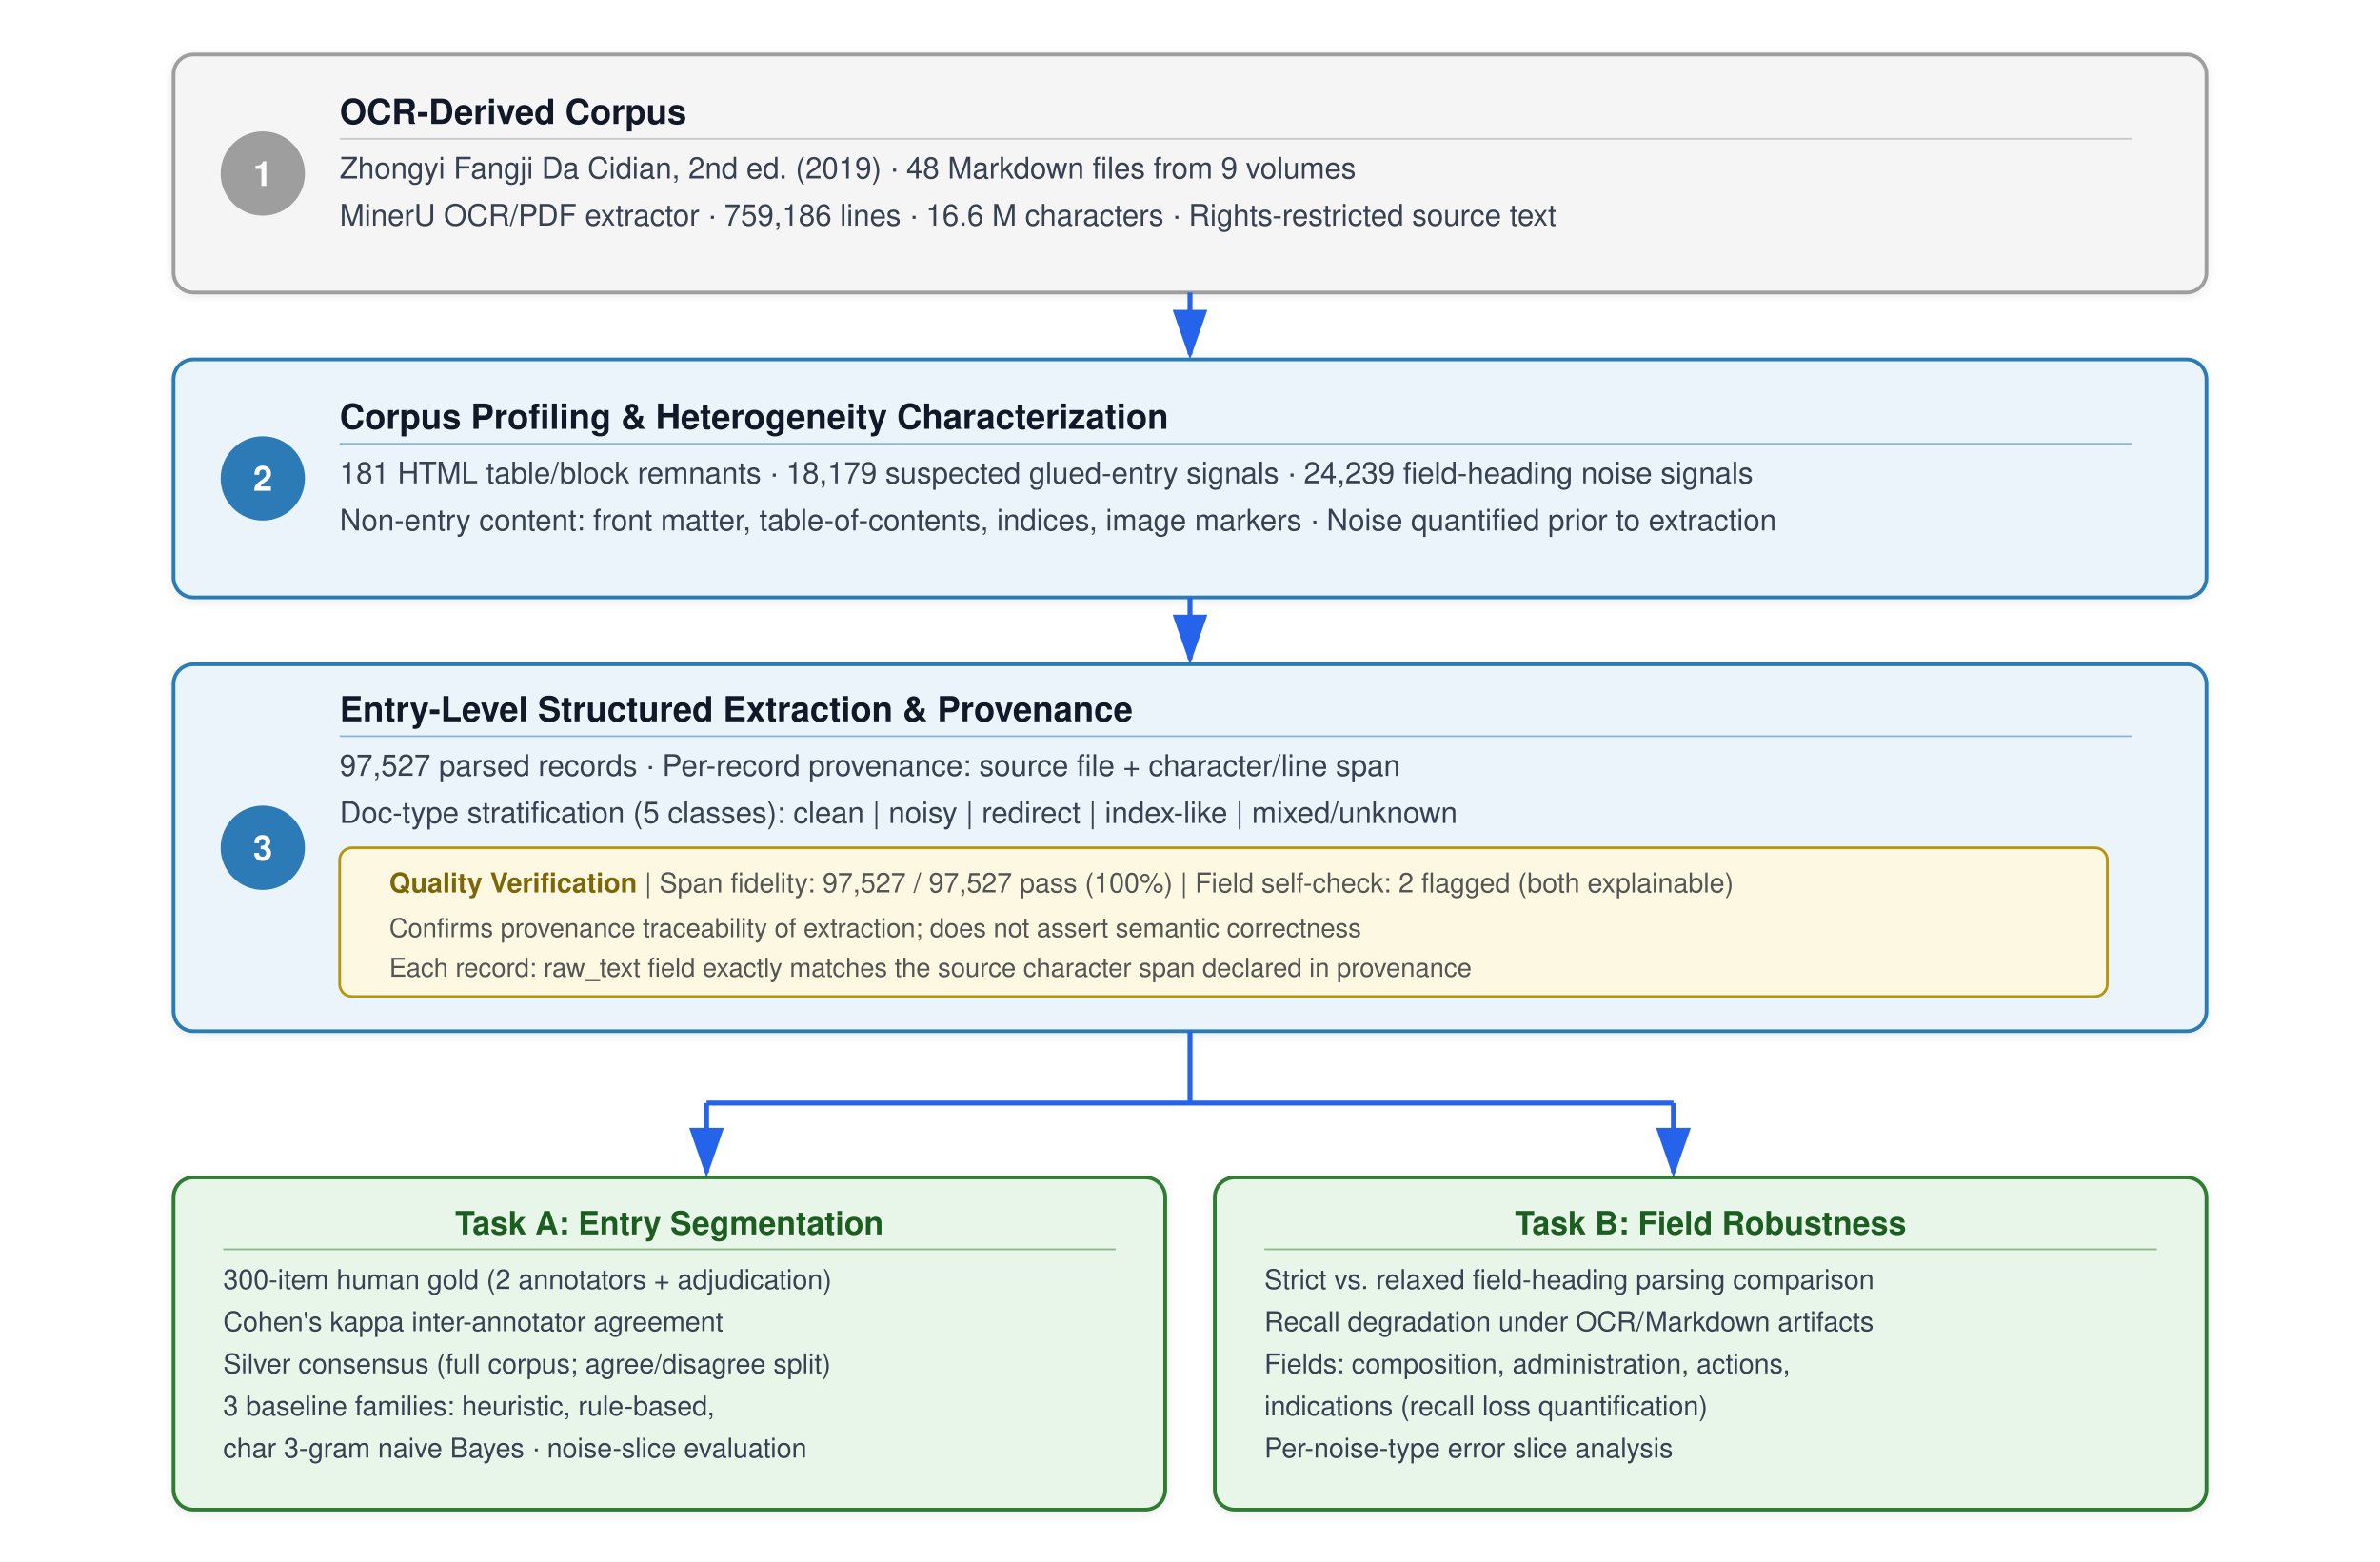
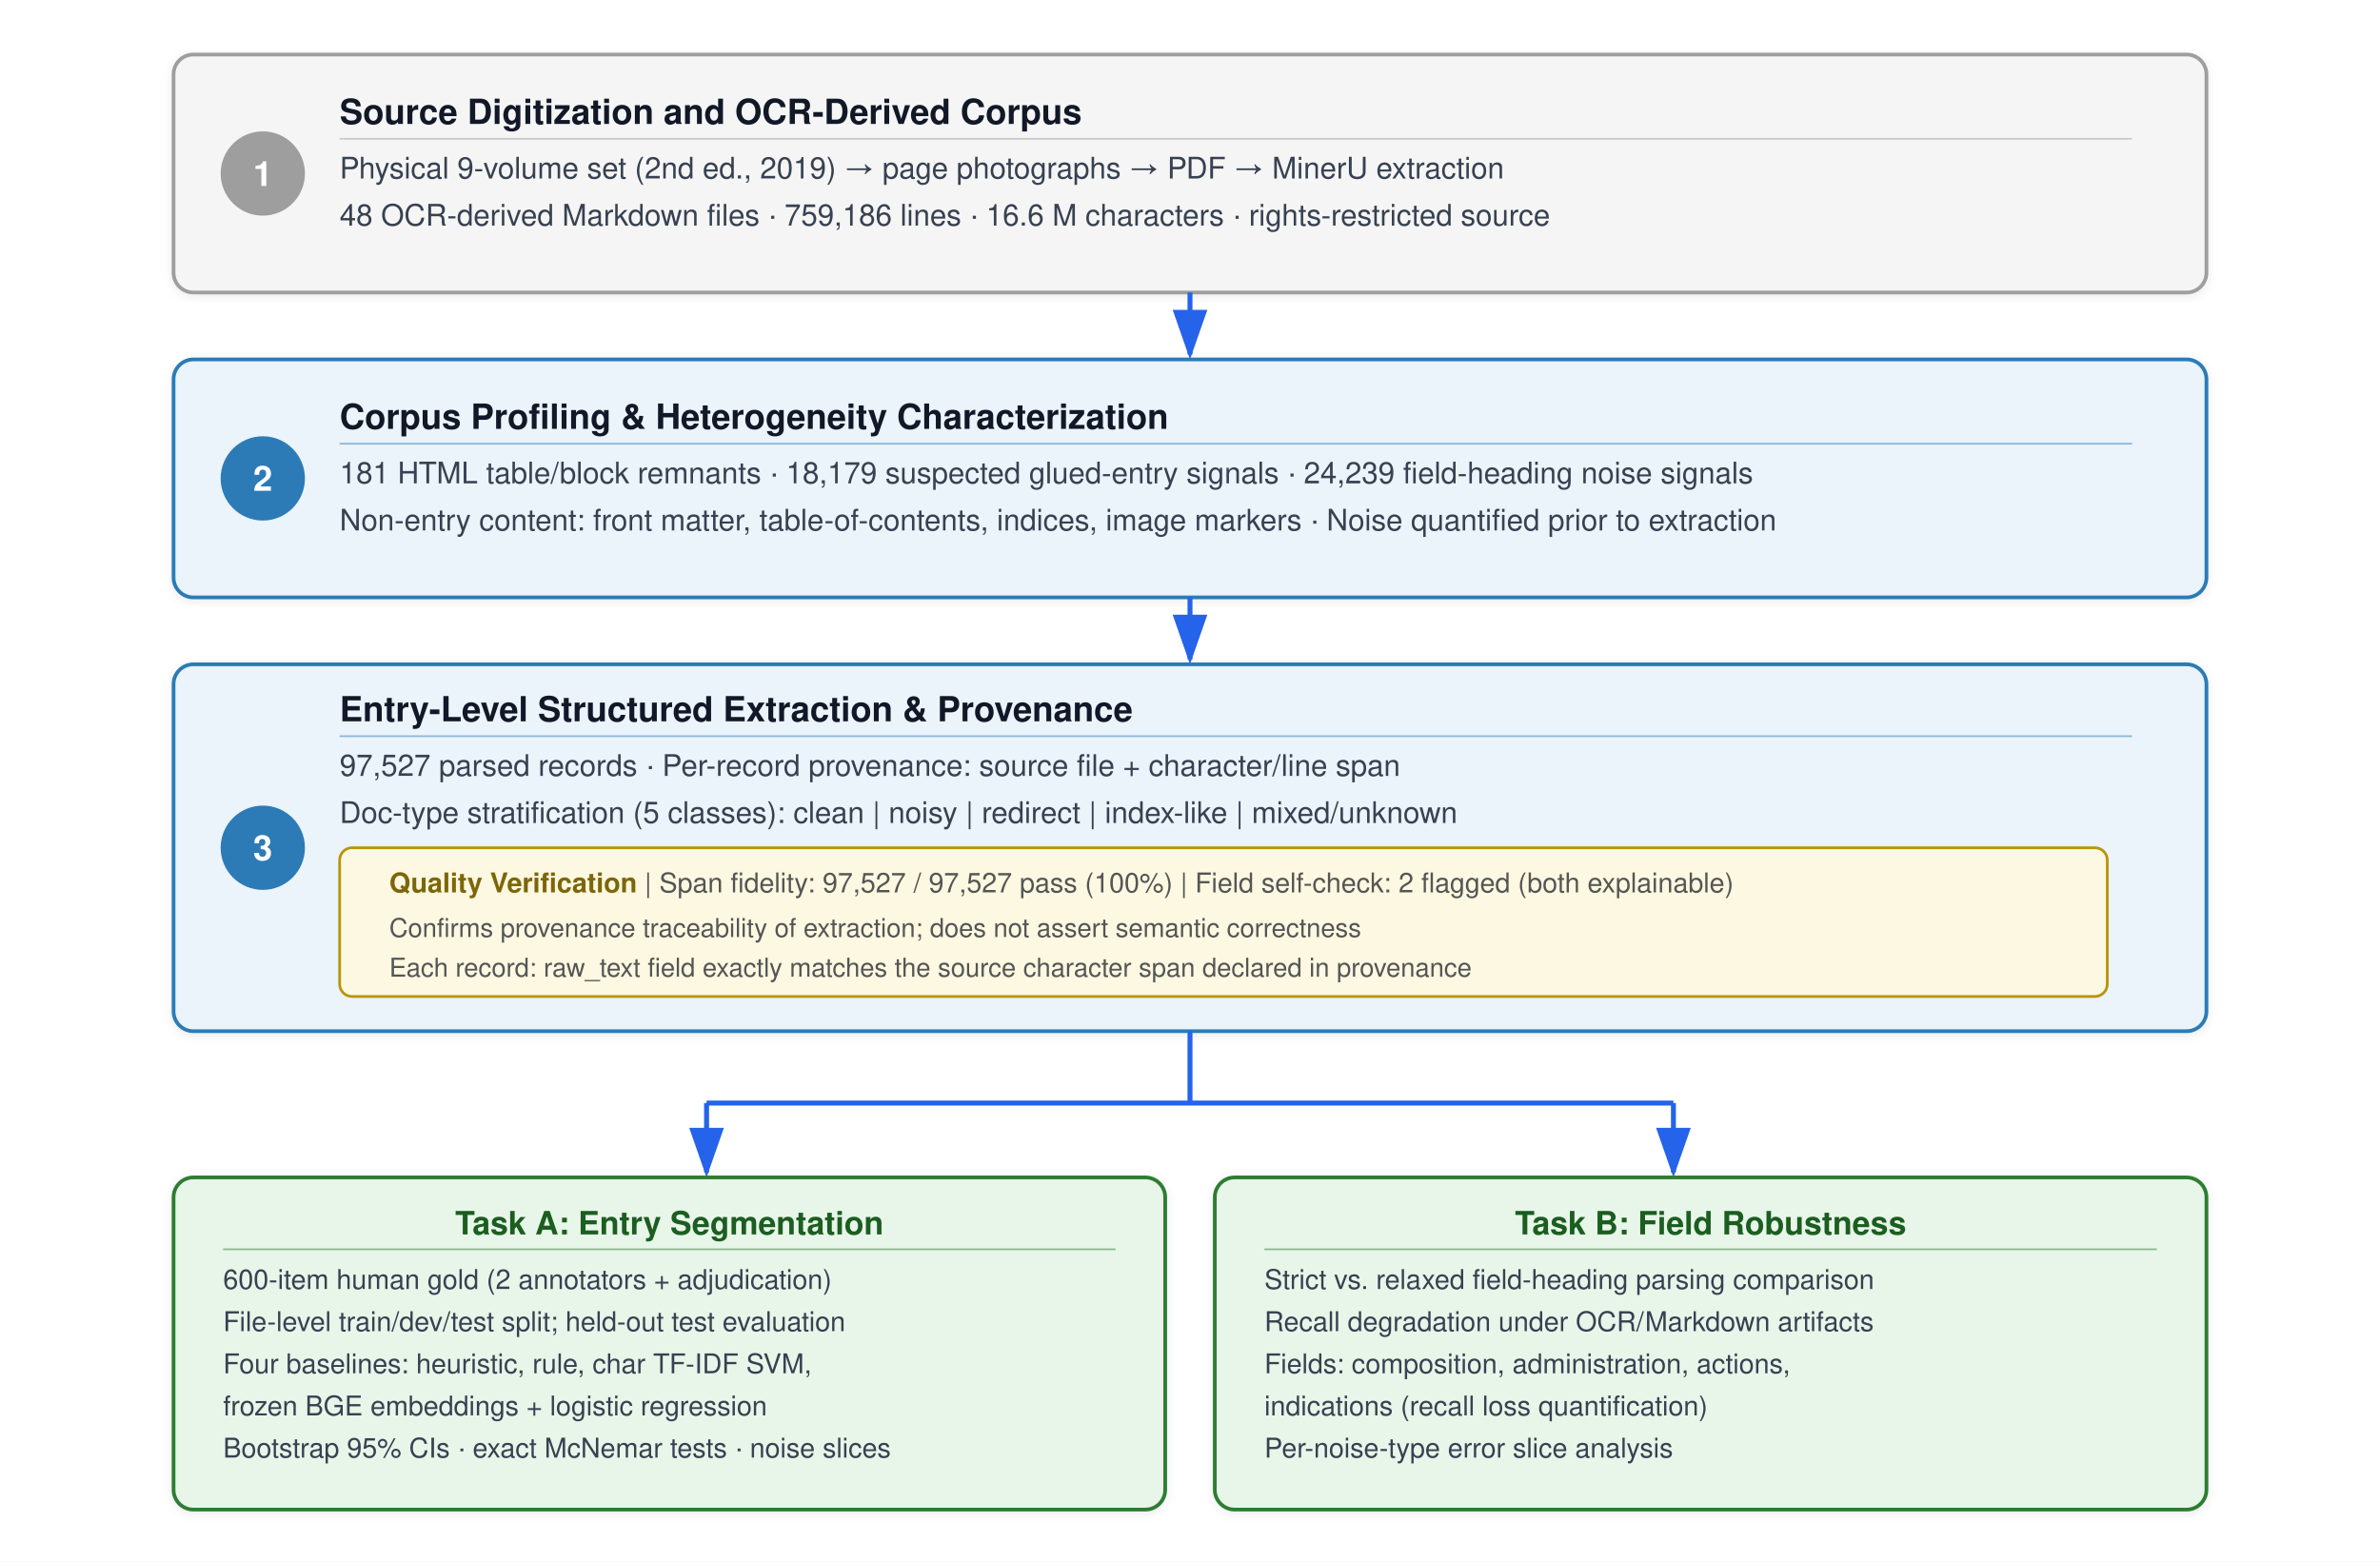
<svg xmlns="http://www.w3.org/2000/svg" viewBox="0 0 960 630">
  <defs>
    <style>
      text { font-family: "Helvetica Neue", Helvetica, Arial, sans-serif; }
    </style>
    <marker id="arr" markerWidth="10" markerHeight="7" refX="9" refY="3.5" orient="auto">
      <polygon points="0 0, 10 3.5, 0 7" fill="#2563eb" />
    </marker>
    <marker id="arr-sm" markerWidth="8" markerHeight="6" refX="7" refY="3" orient="auto">
      <polygon points="0 0, 8 3, 0 6" fill="#2563eb" />
    </marker>
    <filter id="shadow" x="-4%" y="-4%" width="108%" height="108%">
      <feDropShadow dx="0" dy="1" stdDeviation="2" flood-opacity="0.08" />
    </filter>
  </defs>
  <rect width="960" height="630" fill="#ffffff" />
  <rect x="70" y="22" width="820" height="96" rx="8" fill="#F5F5F5" stroke="#9E9E9E" stroke-width="1.5" filter="url(#shadow)" />
  <circle cx="106" cy="70" r="17" fill="#9E9E9E" />
  <text x="106" y="75" text-anchor="middle" fill="#ffffff" font-size="14" font-weight="700">1</text>
-   <text x="137" y="50" fill="#111827" font-size="14" font-weight="700">OCR-Derived Corpus</text>
+   <text x="137" y="50" fill="#111827" font-size="14" font-weight="700">Source Digitization and OCR-Derived Corpus</text>
  <line x1="137" y1="56" x2="860" y2="56" stroke="#9E9E9E" stroke-width="0.7" opacity="0.5" />
-   <text x="137" y="72" fill="#374151" font-size="12">Zhongyi Fangji Da Cidian, 2nd ed. (2019)  ·  48 Markdown files from 9 volumes</text>
-   <text x="137" y="91" fill="#374151" font-size="12">MinerU OCR/PDF extractor  ·  759,186 lines  ·  16.6 M characters  ·  Rights-restricted source text</text>
+   <text x="137" y="72" fill="#374151" font-size="12">Physical 9-volume set (2nd ed., 2019)  →  page photographs  →  PDF  →  MinerU extraction</text>
+   <text x="137" y="91" fill="#374151" font-size="12">48 OCR-derived Markdown files  ·  759,186 lines  ·  16.6 M characters  ·  rights-restricted source</text>
  <line x1="480" y1="118" x2="480" y2="143" stroke="#2563eb" stroke-width="2" marker-end="url(#arr)" />
  <rect x="70" y="145" width="820" height="96" rx="8" fill="#EBF3FB" stroke="#2C7BB6" stroke-width="1.5" filter="url(#shadow)" />
  <circle cx="106" cy="193" r="17" fill="#2C7BB6" />
  <text x="106" y="198" text-anchor="middle" fill="#ffffff" font-size="14" font-weight="700">2</text>
  <text x="137" y="173" fill="#111827" font-size="14" font-weight="700">Corpus Profiling &amp; Heterogeneity Characterization</text>
  <line x1="137" y1="179" x2="860" y2="179" stroke="#2C7BB6" stroke-width="0.7" opacity="0.5" />
  <text x="137" y="195" fill="#374151" font-size="12">181 HTML table/block remnants  ·  18,179 suspected glued-entry signals  ·  24,239 field-heading noise signals</text>
  <text x="137" y="214" fill="#374151" font-size="12">Non-entry content: front matter, table-of-contents, indices, image markers  ·  Noise quantified prior to extraction</text>
  <line x1="480" y1="241" x2="480" y2="266" stroke="#2563eb" stroke-width="2" marker-end="url(#arr)" />
  <rect x="70" y="268" width="820" height="148" rx="8" fill="#EBF3FB" stroke="#2C7BB6" stroke-width="1.5" filter="url(#shadow)" />
  <circle cx="106" cy="342" r="17" fill="#2C7BB6" />
  <text x="106" y="347" text-anchor="middle" fill="#ffffff" font-size="14" font-weight="700">3</text>
  <text x="137" y="291" fill="#111827" font-size="14" font-weight="700">Entry-Level Structured Extraction &amp; Provenance</text>
  <line x1="137" y1="297" x2="860" y2="297" stroke="#2C7BB6" stroke-width="0.7" opacity="0.5" />
  <text x="137" y="313" fill="#374151" font-size="12">97,527 parsed records  ·  Per-record provenance: source file + character/line span</text>
  <text x="137" y="332" fill="#374151" font-size="12">Doc-type stratification (5 classes):   clean  |  noisy  |  redirect  |  index-like  |  mixed/unknown</text>
  <rect x="137" y="342" width="713" height="60" rx="5" fill="#FDF8E1" stroke="#B7950B" stroke-width="1.1" />
  <text x="157" y="360" fill="#7D6608" font-size="11" font-weight="700">Quality Verification</text>
  <text x="260" y="360" fill="#555555" font-size="11">|  Span fidelity: 97,527 / 97,527 pass (100%)  |  Field self-check: 2 flagged (both explainable)</text>
  <text x="157" y="378" fill="#555555" font-size="10.5">Confirms provenance traceability of extraction; does not assert semantic correctness</text>
  <text x="157" y="394" fill="#555555" font-size="10.5">Each record: raw_text field exactly matches the source character span declared in provenance</text>
  <line x1="480" y1="416" x2="480" y2="445" stroke="#2563eb" stroke-width="2" />
  <line x1="285" y1="445" x2="675" y2="445" stroke="#2563eb" stroke-width="2" />
  <line x1="285" y1="445" x2="285" y2="473" stroke="#2563eb" stroke-width="2" marker-end="url(#arr)" />
  <line x1="675" y1="445" x2="675" y2="473" stroke="#2563eb" stroke-width="2" marker-end="url(#arr)" />
  <rect x="70" y="475" width="400" height="134" rx="8" fill="#E8F5E9" stroke="#2E7D32" stroke-width="1.5" filter="url(#shadow)" />
  <text x="270" y="498" text-anchor="middle" fill="#1B5E20" font-size="13" font-weight="700">Task A: Entry Segmentation</text>
  <line x1="90" y1="504" x2="450" y2="504" stroke="#2E7D32" stroke-width="0.7" opacity="0.5" />
-   <text x="90" y="520" fill="#374151" font-size="11">300-item human gold (2 annotators + adjudication)</text>
-   <text x="90" y="537" fill="#374151" font-size="11">Cohen's kappa inter-annotator agreement</text>
-   <text x="90" y="554" fill="#374151" font-size="11">Silver consensus (full corpus; agree/disagree split)</text>
-   <text x="90" y="571" fill="#374151" font-size="11">3 baseline families: heuristic, rule-based,</text>
-   <text x="90" y="588" fill="#374151" font-size="11">   char 3-gram naive Bayes  ·  noise-slice evaluation</text>
+   <text x="90" y="520" fill="#374151" font-size="11">600-item human gold (2 annotators + adjudication)</text>
+   <text x="90" y="537" fill="#374151" font-size="11">File-level train/dev/test split; held-out test evaluation</text>
+   <text x="90" y="554" fill="#374151" font-size="11">Four baselines: heuristic, rule, char TF-IDF SVM,</text>
+   <text x="90" y="571" fill="#374151" font-size="11">   frozen BGE embeddings + logistic regression</text>
+   <text x="90" y="588" fill="#374151" font-size="11">Bootstrap 95% CIs  ·  exact McNemar tests  ·  noise slices</text>
  <rect x="490" y="475" width="400" height="134" rx="8" fill="#E8F5E9" stroke="#2E7D32" stroke-width="1.5" filter="url(#shadow)" />
  <text x="690" y="498" text-anchor="middle" fill="#1B5E20" font-size="13" font-weight="700">Task B: Field Robustness</text>
  <line x1="510" y1="504" x2="870" y2="504" stroke="#2E7D32" stroke-width="0.7" opacity="0.5" />
  <text x="510" y="520" fill="#374151" font-size="11">Strict vs. relaxed field-heading parsing comparison</text>
  <text x="510" y="537" fill="#374151" font-size="11">Recall degradation under OCR/Markdown artifacts</text>
  <text x="510" y="554" fill="#374151" font-size="11">Fields: composition, administration, actions,</text>
  <text x="510" y="571" fill="#374151" font-size="11">   indications (recall loss quantification)</text>
  <text x="510" y="588" fill="#374151" font-size="11">Per-noise-type error slice analysis</text>
</svg>
